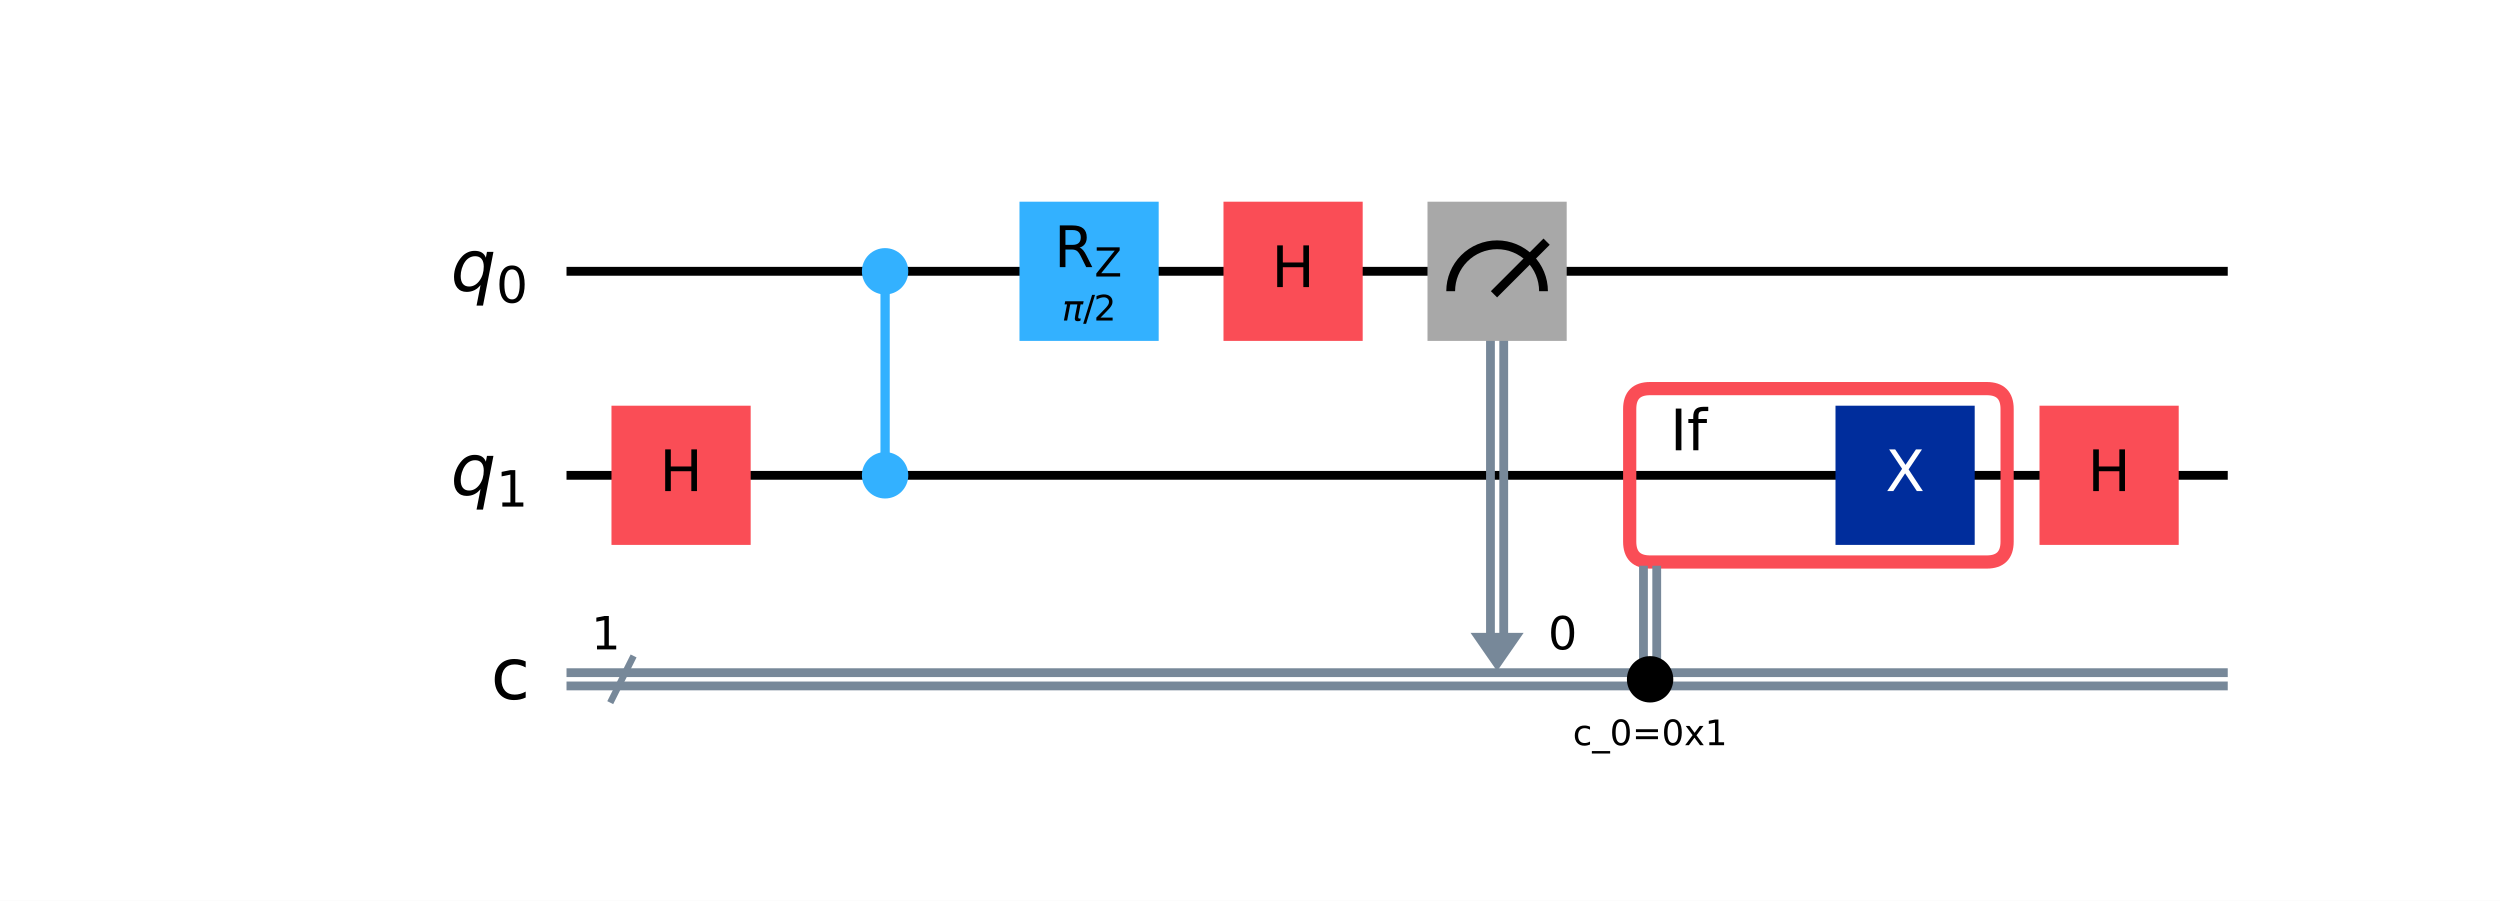
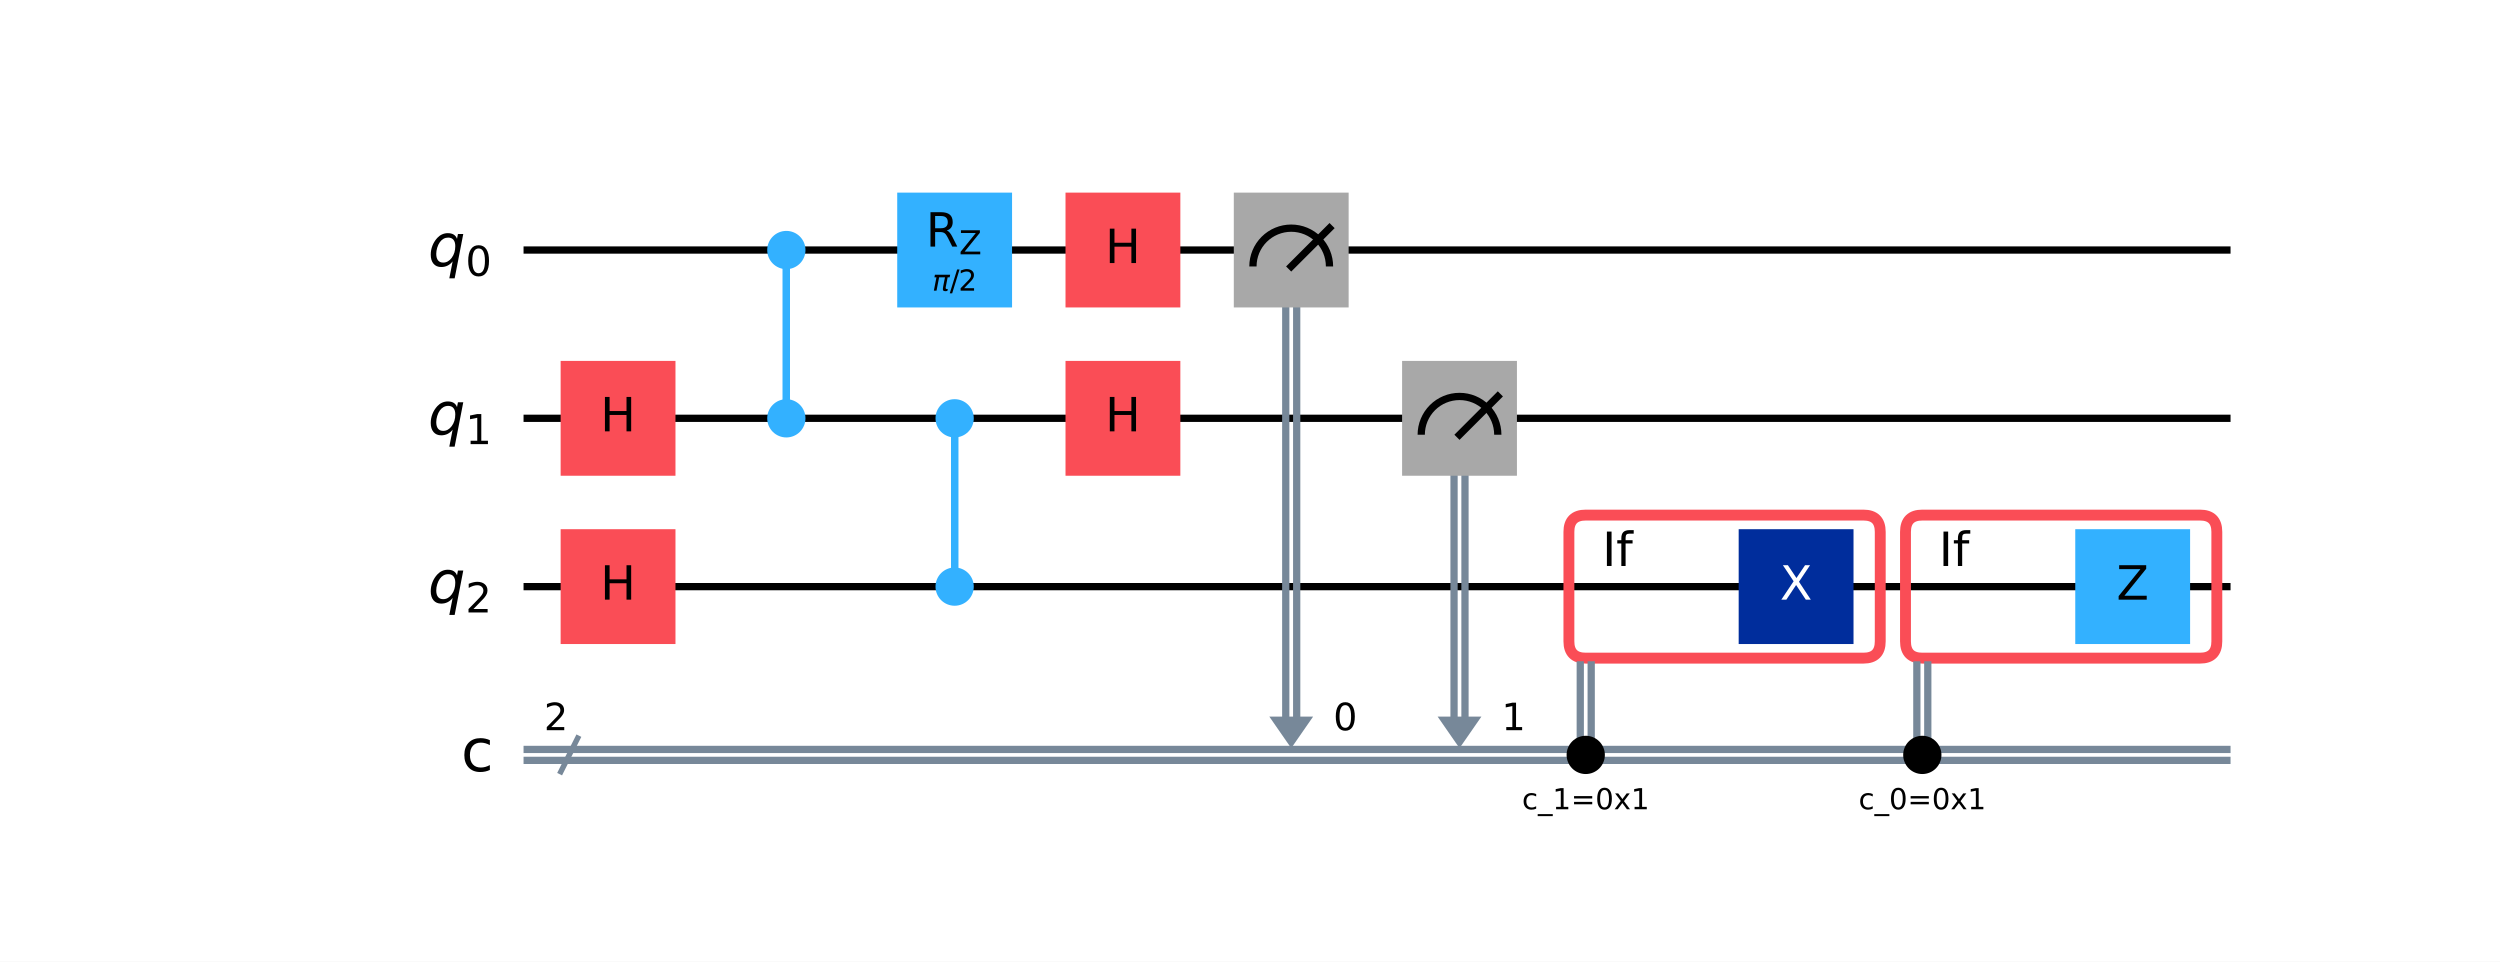
- <svg xmlns="http://www.w3.org/2000/svg" xmlns:xlink="http://www.w3.org/1999/xlink" width="568.052pt" height="204.68pt" viewBox="0 0 568.052 204.68" version="1.1">
+ <svg xmlns="http://www.w3.org/2000/svg" xmlns:xlink="http://www.w3.org/1999/xlink" width="688.597pt" height="264.88pt" viewBox="0 0 688.597 264.88" version="1.1">
  <defs>
    <style type="text/css">*{stroke-linejoin: round; stroke-linecap: butt}</style>
  </defs>
  <g id="figure_1">
    <g id="patch_1">
-       <path d="M 0 204.68  L 568.052 204.68  L 568.052 0  L 0 0  z " style="fill: #ffffff" />
+       <path d="M 0 264.88  L 688.597 264.88  L 688.597 0  L 0 0  z " style="fill: #ffffff" />
    </g>
    <g id="axes_1">
      <g id="line2d_1">
-         <path d="M 129.724 61.645  L 505.191 61.645  " clip-path="url(#p7c8e5f5e38)" style="fill: none; stroke: #000000; stroke-width: 2; stroke-linecap: square" />
+         <path d="M 145.205 68.869  L 613.381 68.869  " clip-path="url(#p51548d0c83)" style="fill: none; stroke: #000000; stroke-width: 2; stroke-linecap: square" />
      </g>
      <g id="line2d_2">
-         <path d="M 129.724 107.999  L 505.191 107.999  " clip-path="url(#p7c8e5f5e38)" style="fill: none; stroke: #000000; stroke-width: 2; stroke-linecap: square" />
+         <path d="M 145.205 115.223  L 613.381 115.223  " clip-path="url(#p51548d0c83)" style="fill: none; stroke: #000000; stroke-width: 2; stroke-linecap: square" />
      </g>
      <g id="line2d_3">
-         <path d="M 138.995 158.988  L 143.63 149.717  " clip-path="url(#p7c8e5f5e38)" style="fill: none; stroke: #778899; stroke-width: 1.5; stroke-linecap: square" />
+         <path d="M 145.205 161.577  L 613.381 161.577  " clip-path="url(#p51548d0c83)" style="fill: none; stroke: #000000; stroke-width: 2; stroke-linecap: square" />
      </g>
      <g id="line2d_4">
-         <path d="M 129.724 152.846  L 505.191 152.846  " clip-path="url(#p7c8e5f5e38)" style="fill: none; stroke: #778899; stroke-width: 2; stroke-linecap: square" />
+         <path d="M 154.476 212.566  L 159.112 203.295  " clip-path="url(#p51548d0c83)" style="fill: none; stroke: #778899; stroke-width: 1.5; stroke-linecap: square" />
      </g>
      <g id="line2d_5">
-         <path d="M 129.724 155.859  L 505.191 155.859  " clip-path="url(#p7c8e5f5e38)" style="fill: none; stroke: #778899; stroke-width: 2; stroke-linecap: square" />
+         <path d="M 145.205 206.424  L 613.381 206.424  " clip-path="url(#p51548d0c83)" style="fill: none; stroke: #778899; stroke-width: 2; stroke-linecap: square" />
+       </g>
+       <g id="line2d_6">
+         <path d="M 145.205 209.437  L 613.381 209.437  " clip-path="url(#p51548d0c83)" style="fill: none; stroke: #778899; stroke-width: 2; stroke-linecap: square" />
      </g>
      <g id="patch_2">
-         <path d="M 334.145 143.807  L 346.197 143.807  L 340.171 152.499  z " clip-path="url(#p7c8e5f5e38)" style="fill: #778899" />
+         <path d="M 349.627 197.385  L 361.679 197.385  L 355.653 206.077  z " clip-path="url(#p51548d0c83)" style="fill: #778899" />
      </g>
      <g id="patch_3">
-         <path d="M 374.937 127.699  L 451.421 127.699  Q 456.056 127.699 456.056 123.064  L 456.056 92.934  Q 456.056 88.298 451.421 88.298  L 374.937 88.298  Q 370.301 88.298 370.301 92.934  L 370.301 123.064  Q 370.301 127.699 374.937 127.699  L 374.937 127.699  z " clip-path="url(#p7c8e5f5e38)" style="fill: none; stroke: #fa4d56; stroke-width: 3; stroke-linejoin: miter" />
+         <path d="M 395.981 197.385  L 408.033 197.385  L 402.007 206.077  z " clip-path="url(#p51548d0c83)" style="fill: #778899" />
+       </g>
+       <g id="patch_4">
+         <path d="M 436.772 181.277  L 513.256 181.277  Q 517.892 181.277 517.892 176.642  L 517.892 146.512  Q 517.892 141.876 513.256 141.876  L 436.772 141.876  Q 432.137 141.876 432.137 146.512  L 432.137 176.642  Q 432.137 181.277 436.772 181.277  L 436.772 181.277  z " clip-path="url(#p51548d0c83)" style="fill: none; stroke: #fa4d56; stroke-width: 3; stroke-linejoin: miter" />
      </g>
      <g id="text_1">
-         <g clip-path="url(#p7c8e5f5e38)">
-           <g transform="translate(371.2282 102.3152) scale(0.13 -0.13)">
+         <g clip-path="url(#p51548d0c83)">
+           <g transform="translate(433.0637 155.8932) scale(0.13 -0.13)">
            <defs>
              <path id="DejaVuSans-20" transform="scale(0.015625)" />
              <path id="DejaVuSans-49" d="M 628 4666  L 1259 4666  L 1259 0  L 628 0  L 628 4666  z " transform="scale(0.015625)" />
              <path id="DejaVuSans-66" d="M 2375 4863  L 2375 4384  L 1825 4384  Q 1516 4384 1395 4259  Q 1275 4134 1275 3809  L 1275 3500  L 2222 3500  L 2222 3053  L 1275 3053  L 1275 0  L 697 0  L 697 3053  L 147 3053  L 147 3500  L 697 3500  L 697 3744  Q 697 4328 969 4595  Q 1241 4863 1831 4863  L 2375 4863  z " transform="scale(0.015625)" />
            </defs>
            <use xlink:href="#DejaVuSans-20" />
            <use xlink:href="#DejaVuSans-20" transform="translate(31.78711 0)" />
            <use xlink:href="#DejaVuSans-49" transform="translate(63.57422 0)" />
            <use xlink:href="#DejaVuSans-66" transform="translate(93.06641 0)" />
          </g>
        </g>
      </g>
-       <g id="patch_4">
-         <path d="M -707.429 313.115  Q -702.794 313.115 -702.794 308.48  Q -702.794 273.714 -707.429 273.714  Q -788.549 273.714 -788.549 278.35  Q -788.549 313.115 -783.913 313.115  " clip-path="url(#p7c8e5f5e38)" style="fill: none; stroke: #fa4d56; stroke-width: 3; stroke-linejoin: miter" />
+       <g id="patch_5">
+         <path d="M -645.594 413.047  Q -640.958 413.047 -640.958 408.412  Q -640.958 373.646 -645.594 373.646  Q -726.713 373.646 -726.713 378.282  Q -726.713 413.047 -722.078 413.047  " clip-path="url(#p51548d0c83)" style="fill: none; stroke: #fa4d56; stroke-width: 3; stroke-linejoin: miter" />
      </g>
      <g id="text_2">
-         <g clip-path="url(#p7c8e5f5e38)">
-           <g transform="translate(-787.6218 287.7312) scale(0.13 -0.13)">
+         <g clip-path="url(#p51548d0c83)">
+           <g transform="translate(-725.7863 387.6632) scale(0.13 -0.13)">
            <use xlink:href="#DejaVuSans-20" />
            <use xlink:href="#DejaVuSans-20" transform="translate(31.78711 0)" />
            <use xlink:href="#DejaVuSans-49" transform="translate(63.57422 0)" />
            <use xlink:href="#DejaVuSans-66" transform="translate(93.06641 0)" />
          </g>
        </g>
      </g>
-       <g id="patch_5">
-         <path d="M 125.088 38.468  L -1033.762 38.468  L -1033.762 223.884  L 125.088 223.884  z " clip-path="url(#p7c8e5f5e38)" style="fill: #ffffff; stroke: #ffffff; stroke-width: 1.5; stroke-linejoin: miter" />
-       </g>
-       <g id="line2d_6">
-         <path d="M 201.109 107.999  L 201.109 61.645  " clip-path="url(#p7c8e5f5e38)" style="fill: none; stroke: #33b1ff; stroke-width: 2; stroke-linecap: square" />
+       <g id="patch_6">
+         <path d="M 529.48 181.277  L 605.964 181.277  Q 610.6 181.277 610.6 176.642  L 610.6 146.512  Q 610.6 141.876 605.964 141.876  L 529.48 141.876  Q 524.845 141.876 524.845 146.512  L 524.845 176.642  Q 524.845 181.277 529.48 181.277  L 529.48 181.277  z " clip-path="url(#p51548d0c83)" style="fill: none; stroke: #fa4d56; stroke-width: 3; stroke-linejoin: miter" />
+       </g>
+       <g id="text_3">
+         <g clip-path="url(#p51548d0c83)">
+           <g transform="translate(525.7717 155.8932) scale(0.13 -0.13)">
+             <use xlink:href="#DejaVuSans-20" />
+             <use xlink:href="#DejaVuSans-20" transform="translate(31.78711 0)" />
+             <use xlink:href="#DejaVuSans-49" transform="translate(63.57422 0)" />
+             <use xlink:href="#DejaVuSans-66" transform="translate(93.06641 0)" />
+           </g>
+         </g>
+       </g>
+       <g id="patch_7">
+         <path d="M -552.886 413.047  Q -548.25 413.047 -548.25 408.412  Q -548.25 373.646 -552.886 373.646  Q -634.005 373.646 -634.005 378.282  Q -634.005 413.047 -629.37 413.047  " clip-path="url(#p51548d0c83)" style="fill: none; stroke: #fa4d56; stroke-width: 3; stroke-linejoin: miter" />
+       </g>
+       <g id="text_4">
+         <g clip-path="url(#p51548d0c83)">
+           <g transform="translate(-633.0783 387.6632) scale(0.13 -0.13)">
+             <use xlink:href="#DejaVuSans-20" />
+             <use xlink:href="#DejaVuSans-20" transform="translate(31.78711 0)" />
+             <use xlink:href="#DejaVuSans-49" transform="translate(63.57422 0)" />
+             <use xlink:href="#DejaVuSans-66" transform="translate(93.06641 0)" />
+           </g>
+         </g>
+       </g>
+       <g id="patch_8">
+         <path d="M 140.57 45.692  L -1018.28 45.692  L -1018.28 277.462  L 140.57 277.462  z " clip-path="url(#p51548d0c83)" style="fill: #ffffff; stroke: #ffffff; stroke-width: 1.5; stroke-linejoin: miter" />
      </g>
      <g id="line2d_7">
-         <path d="M 341.678 61.645  L 341.678 143.807  " clip-path="url(#p7c8e5f5e38)" style="fill: none; stroke: #778899; stroke-width: 2; stroke-linecap: square" />
+         <path d="M 216.591 115.223  L 216.591 68.869  " clip-path="url(#p51548d0c83)" style="fill: none; stroke: #33b1ff; stroke-width: 2; stroke-linecap: square" />
      </g>
      <g id="line2d_8">
-         <path d="M 338.665 61.645  L 338.665 143.807  " clip-path="url(#p7c8e5f5e38)" style="fill: none; stroke: #778899; stroke-width: 2; stroke-linecap: square" />
+         <path d="M 262.945 161.577  L 262.945 115.223  " clip-path="url(#p51548d0c83)" style="fill: none; stroke: #33b1ff; stroke-width: 2; stroke-linecap: square" />
      </g>
      <g id="line2d_9">
-         <path d="M 376.443 129.553  L 376.443 154.353  " clip-path="url(#p7c8e5f5e38)" style="fill: none; stroke: #778899; stroke-width: 2; stroke-linecap: square" />
+         <path d="M 357.159 68.869  L 357.159 197.385  " clip-path="url(#p51548d0c83)" style="fill: none; stroke: #778899; stroke-width: 2; stroke-linecap: square" />
      </g>
      <g id="line2d_10">
-         <path d="M 373.43 129.553  L 373.43 154.353  " clip-path="url(#p7c8e5f5e38)" style="fill: none; stroke: #778899; stroke-width: 2; stroke-linecap: square" />
+         <path d="M 354.146 68.869  L 354.146 197.385  " clip-path="url(#p51548d0c83)" style="fill: none; stroke: #778899; stroke-width: 2; stroke-linecap: square" />
      </g>
      <g id="line2d_11">
-         <path d="M 201.109 107.999  L 201.109 61.645  " clip-path="url(#p7c8e5f5e38)" style="fill: none; stroke: #33b1ff; stroke-width: 2; stroke-linecap: square" />
-       </g>
-       <g id="patch_6">
-         <path d="M 139.69 123.064  L 169.82 123.064  L 169.82 92.934  L 139.69 92.934  z " clip-path="url(#p7c8e5f5e38)" style="fill: #fa4d56; stroke: #fa4d56; stroke-width: 1.5; stroke-linejoin: miter" />
-       </g>
-       <g id="patch_7">
-         <path d="M 201.109 66.164  C 202.308 66.164 203.457 65.688 204.305 64.841  C 205.152 63.993 205.629 62.843 205.629 61.645  C 205.629 60.446 205.152 59.297 204.305 58.449  C 203.457 57.601 202.308 57.125 201.109 57.125  C 199.91 57.125 198.761 57.601 197.913 58.449  C 197.066 59.297 196.59 60.446 196.59 61.645  C 196.59 62.843 197.066 63.993 197.913 64.841  C 198.761 65.688 199.91 66.164 201.109 66.164  z " clip-path="url(#p7c8e5f5e38)" style="fill: #33b1ff; stroke: #33b1ff; stroke-width: 1.5; stroke-linejoin: miter" />
-       </g>
-       <g id="patch_8">
-         <path d="M 201.109 112.518  C 202.308 112.518 203.457 112.042 204.305 111.195  C 205.152 110.347 205.629 109.197 205.629 107.999  C 205.629 106.8 205.152 105.651 204.305 104.803  C 203.457 103.955 202.308 103.479 201.109 103.479  C 199.91 103.479 198.761 103.955 197.913 104.803  C 197.066 105.651 196.59 106.8 196.59 107.999  C 196.59 109.197 197.066 110.347 197.913 111.195  C 198.761 112.042 199.91 112.518 201.109 112.518  z " clip-path="url(#p7c8e5f5e38)" style="fill: #33b1ff; stroke: #33b1ff; stroke-width: 1.5; stroke-linejoin: miter" />
+         <path d="M 403.513 115.223  L 403.513 197.385  " clip-path="url(#p51548d0c83)" style="fill: none; stroke: #778899; stroke-width: 2; stroke-linecap: square" />
+       </g>
+       <g id="line2d_12">
+         <path d="M 400.5 115.223  L 400.5 197.385  " clip-path="url(#p51548d0c83)" style="fill: none; stroke: #778899; stroke-width: 2; stroke-linecap: square" />
+       </g>
+       <g id="line2d_13">
+         <path d="M 438.279 183.131  L 438.279 207.931  " clip-path="url(#p51548d0c83)" style="fill: none; stroke: #778899; stroke-width: 2; stroke-linecap: square" />
+       </g>
+       <g id="line2d_14">
+         <path d="M 435.266 183.131  L 435.266 207.931  " clip-path="url(#p51548d0c83)" style="fill: none; stroke: #778899; stroke-width: 2; stroke-linecap: square" />
+       </g>
+       <g id="line2d_15">
+         <path d="M 530.987 183.131  L 530.987 207.931  " clip-path="url(#p51548d0c83)" style="fill: none; stroke: #778899; stroke-width: 2; stroke-linecap: square" />
+       </g>
+       <g id="line2d_16">
+         <path d="M 527.974 183.131  L 527.974 207.931  " clip-path="url(#p51548d0c83)" style="fill: none; stroke: #778899; stroke-width: 2; stroke-linecap: square" />
+       </g>
+       <g id="line2d_17">
+         <path d="M 216.591 115.223  L 216.591 68.869  " clip-path="url(#p51548d0c83)" style="fill: none; stroke: #33b1ff; stroke-width: 2; stroke-linecap: square" />
+       </g>
+       <g id="line2d_18">
+         <path d="M 262.945 161.577  L 262.945 115.223  " clip-path="url(#p51548d0c83)" style="fill: none; stroke: #33b1ff; stroke-width: 2; stroke-linecap: square" />
      </g>
      <g id="patch_9">
-         <path d="M 232.398 76.71  L 262.528 76.71  L 262.528 46.58  L 232.398 46.58  z " clip-path="url(#p7c8e5f5e38)" style="fill: #33b1ff; stroke: #33b1ff; stroke-width: 1.5; stroke-linejoin: miter" />
+         <path d="M 155.171 130.288  L 185.302 130.288  L 185.302 100.158  L 155.171 100.158  z " clip-path="url(#p51548d0c83)" style="fill: #fa4d56; stroke: #fa4d56; stroke-width: 1.5; stroke-linejoin: miter" />
      </g>
      <g id="patch_10">
-         <path d="M 278.752 76.71  L 308.882 76.71  L 308.882 46.58  L 278.752 46.58  z " clip-path="url(#p7c8e5f5e38)" style="fill: #fa4d56; stroke: #fa4d56; stroke-width: 1.5; stroke-linejoin: miter" />
+         <path d="M 155.171 176.642  L 185.302 176.642  L 185.302 146.512  L 155.171 146.512  z " clip-path="url(#p51548d0c83)" style="fill: #fa4d56; stroke: #fa4d56; stroke-width: 1.5; stroke-linejoin: miter" />
      </g>
      <g id="patch_11">
-         <path d="M 325.106 76.71  L 355.236 76.71  L 355.236 46.58  L 325.106 46.58  z " clip-path="url(#p7c8e5f5e38)" style="fill: #a8a8a8; stroke: #a8a8a8; stroke-width: 1.5; stroke-linejoin: miter" />
+         <path d="M 216.591 73.388  C 217.789 73.388 218.939 72.912 219.786 72.065  C 220.634 71.217 221.11 70.067 221.11 68.869  C 221.11 67.67 220.634 66.521 219.786 65.673  C 218.939 64.825 217.789 64.349 216.591 64.349  C 215.392 64.349 214.242 64.825 213.395 65.673  C 212.547 66.521 212.071 67.67 212.071 68.869  C 212.071 70.067 212.547 71.217 213.395 72.065  C 214.242 72.912 215.392 73.388 216.591 73.388  z " clip-path="url(#p51548d0c83)" style="fill: #33b1ff; stroke: #33b1ff; stroke-width: 1.5; stroke-linejoin: miter" />
      </g>
      <g id="patch_12">
-         <path d="M 350.717 66.164  C 350.717 63.369 349.605 60.684 347.628 58.707  C 345.651 56.731 342.967 55.619 340.171 55.619  C 337.375 55.619 334.691 56.731 332.714 58.707  C 330.737 60.684 329.626 63.369 329.626 66.164  " clip-path="url(#p7c8e5f5e38)" style="fill: none; stroke: #000000; stroke-width: 2; stroke-linejoin: miter" />
-       </g>
-       <g id="line2d_12">
-         <path d="M 340.171 66.164  L 350.717 55.619  " clip-path="url(#p7c8e5f5e38)" style="fill: none; stroke: #000000; stroke-width: 2; stroke-linecap: square" />
+         <path d="M 216.591 119.742  C 217.789 119.742 218.939 119.266 219.786 118.419  C 220.634 117.571 221.11 116.421 221.11 115.223  C 221.11 114.024 220.634 112.875 219.786 112.027  C 218.939 111.179 217.789 110.703 216.591 110.703  C 215.392 110.703 214.242 111.179 213.395 112.027  C 212.547 112.875 212.071 114.024 212.071 115.223  C 212.071 116.421 212.547 117.571 213.395 118.419  C 214.242 119.266 215.392 119.742 216.591 119.742  z " clip-path="url(#p51548d0c83)" style="fill: #33b1ff; stroke: #33b1ff; stroke-width: 1.5; stroke-linejoin: miter" />
      </g>
      <g id="patch_13">
-         <path d="M 374.937 158.872  C 376.135 158.872 377.285 158.396 378.132 157.549  C 378.98 156.701 379.456 155.551 379.456 154.353  C 379.456 153.154 378.98 152.005 378.132 151.157  C 377.285 150.309 376.135 149.833 374.937 149.833  C 373.738 149.833 372.588 150.309 371.741 151.157  C 370.893 152.005 370.417 153.154 370.417 154.353  C 370.417 155.551 370.893 156.701 371.741 157.549  C 372.588 158.396 373.738 158.872 374.937 158.872  z " clip-path="url(#p7c8e5f5e38)" style="stroke: #000000; stroke-width: 1.5; stroke-linejoin: miter" />
+         <path d="M 262.945 119.742  C 264.143 119.742 265.293 119.266 266.14 118.419  C 266.988 117.571 267.464 116.421 267.464 115.223  C 267.464 114.024 266.988 112.875 266.14 112.027  C 265.293 111.179 264.143 110.703 262.945 110.703  C 261.746 110.703 260.596 111.179 259.749 112.027  C 258.901 112.875 258.425 114.024 258.425 115.223  C 258.425 116.421 258.901 117.571 259.749 118.419  C 260.596 119.266 261.746 119.742 262.945 119.742  z " clip-path="url(#p51548d0c83)" style="fill: #33b1ff; stroke: #33b1ff; stroke-width: 1.5; stroke-linejoin: miter" />
      </g>
      <g id="patch_14">
-         <path d="M 464.168 123.064  L 494.298 123.064  L 494.298 92.934  L 464.168 92.934  z " clip-path="url(#p7c8e5f5e38)" style="fill: #fa4d56; stroke: #fa4d56; stroke-width: 1.5; stroke-linejoin: miter" />
+         <path d="M 262.945 166.096  C 264.143 166.096 265.293 165.62 266.14 164.773  C 266.988 163.925 267.464 162.775 267.464 161.577  C 267.464 160.378 266.988 159.229 266.14 158.381  C 265.293 157.533 264.143 157.057 262.945 157.057  C 261.746 157.057 260.596 157.533 259.749 158.381  C 258.901 159.229 258.425 160.378 258.425 161.577  C 258.425 162.775 258.901 163.925 259.749 164.773  C 260.596 165.62 261.746 166.096 262.945 166.096  z " clip-path="url(#p51548d0c83)" style="fill: #33b1ff; stroke: #33b1ff; stroke-width: 1.5; stroke-linejoin: miter" />
      </g>
      <g id="patch_15">
-         <path d="M 417.814 123.064  L 447.944 123.064  L 447.944 92.934  L 417.814 92.934  z " clip-path="url(#p7c8e5f5e38)" style="fill: #002d9c; stroke: #002d9c; stroke-width: 1.5; stroke-linejoin: miter" />
-       </g>
-       <g id="text_3">
-         <g clip-path="url(#p7c8e5f5e38)">
-           <g transform="translate(102.4156 66.09578) scale(0.1625 -0.1625)">
+         <path d="M 247.879 83.934  L 278.01 83.934  L 278.01 53.804  L 247.879 53.804  z " clip-path="url(#p51548d0c83)" style="fill: #33b1ff; stroke: #33b1ff; stroke-width: 1.5; stroke-linejoin: miter" />
+       </g>
+       <g id="patch_16">
+         <path d="M 294.233 83.934  L 324.364 83.934  L 324.364 53.804  L 294.233 53.804  z " clip-path="url(#p51548d0c83)" style="fill: #fa4d56; stroke: #fa4d56; stroke-width: 1.5; stroke-linejoin: miter" />
+       </g>
+       <g id="patch_17">
+         <path d="M 294.233 130.288  L 324.364 130.288  L 324.364 100.158  L 294.233 100.158  z " clip-path="url(#p51548d0c83)" style="fill: #fa4d56; stroke: #fa4d56; stroke-width: 1.5; stroke-linejoin: miter" />
+       </g>
+       <g id="patch_18">
+         <path d="M 340.587 83.934  L 370.718 83.934  L 370.718 53.804  L 340.587 53.804  z " clip-path="url(#p51548d0c83)" style="fill: #a8a8a8; stroke: #a8a8a8; stroke-width: 1.5; stroke-linejoin: miter" />
+       </g>
+       <g id="patch_19">
+         <path d="M 366.198 73.388  C 366.198 70.593 365.086 67.908 363.109 65.931  C 361.132 63.955 358.448 62.843 355.653 62.843  C 352.857 62.843 350.173 63.955 348.196 65.931  C 346.219 67.908 345.107 70.593 345.107 73.388  " clip-path="url(#p51548d0c83)" style="fill: none; stroke: #000000; stroke-width: 2; stroke-linejoin: miter" />
+       </g>
+       <g id="line2d_19">
+         <path d="M 355.653 73.388  L 366.198 62.843  " clip-path="url(#p51548d0c83)" style="fill: none; stroke: #000000; stroke-width: 2; stroke-linecap: square" />
+       </g>
+       <g id="patch_20">
+         <path d="M 386.941 130.288  L 417.072 130.288  L 417.072 100.158  L 386.941 100.158  z " clip-path="url(#p51548d0c83)" style="fill: #a8a8a8; stroke: #a8a8a8; stroke-width: 1.5; stroke-linejoin: miter" />
+       </g>
+       <g id="patch_21">
+         <path d="M 412.552 119.742  C 412.552 116.947 411.44 114.262 409.463 112.285  C 407.486 110.309 404.802 109.197 402.007 109.197  C 399.211 109.197 396.527 110.309 394.55 112.285  C 392.573 114.262 391.461 116.947 391.461 119.742  " clip-path="url(#p51548d0c83)" style="fill: none; stroke: #000000; stroke-width: 2; stroke-linejoin: miter" />
+       </g>
+       <g id="line2d_20">
+         <path d="M 402.007 119.742  L 412.552 109.197  " clip-path="url(#p51548d0c83)" style="fill: none; stroke: #000000; stroke-width: 2; stroke-linecap: square" />
+       </g>
+       <g id="patch_22">
+         <path d="M 436.772 212.45  C 437.971 212.45 439.12 211.974 439.968 211.127  C 440.815 210.279 441.292 209.129 441.292 207.931  C 441.292 206.732 440.815 205.583 439.968 204.735  C 439.12 203.887 437.971 203.411 436.772 203.411  C 435.573 203.411 434.424 203.887 433.576 204.735  C 432.729 205.583 432.253 206.732 432.253 207.931  C 432.253 209.129 432.729 210.279 433.576 211.127  C 434.424 211.974 435.573 212.45 436.772 212.45  z " clip-path="url(#p51548d0c83)" style="stroke: #000000; stroke-width: 1.5; stroke-linejoin: miter" />
+       </g>
+       <g id="patch_23">
+         <path d="M 529.48 212.45  C 530.679 212.45 531.828 211.974 532.676 211.127  C 533.523 210.279 534 209.129 534 207.931  C 534 206.732 533.523 205.583 532.676 204.735  C 531.828 203.887 530.679 203.411 529.48 203.411  C 528.281 203.411 527.132 203.887 526.284 204.735  C 525.437 205.583 524.961 206.732 524.961 207.931  C 524.961 209.129 525.437 210.279 526.284 211.127  C 527.132 211.974 528.281 212.45 529.48 212.45  z " clip-path="url(#p51548d0c83)" style="stroke: #000000; stroke-width: 1.5; stroke-linejoin: miter" />
+       </g>
+       <g id="patch_24">
+         <path d="M 479.649 176.642  L 509.78 176.642  L 509.78 146.512  L 479.649 146.512  z " clip-path="url(#p51548d0c83)" style="fill: #002d9c; stroke: #002d9c; stroke-width: 1.5; stroke-linejoin: miter" />
+       </g>
+       <g id="patch_25">
+         <path d="M 572.357 176.642  L 602.488 176.642  L 602.488 146.512  L 572.357 146.512  z " clip-path="url(#p51548d0c83)" style="fill: #33b1ff; stroke: #33b1ff; stroke-width: 1.5; stroke-linejoin: miter" />
+       </g>
+       <g id="text_5">
+         <g clip-path="url(#p51548d0c83)">
+           <g transform="translate(117.8971 73.31978) scale(0.1625 -0.1625)">
            <defs>
              <path id="DejaVuSans-Oblique-71" d="M 2669 525  Q 2438 222 2123 65  Q 1809 -91 1428 -91  Q 897 -91 595 267  Q 294 625 294 1253  Q 294 1759 480 2231  Q 666 2703 1013 3078  Q 1238 3322 1530 3453  Q 1822 3584 2144 3584  Q 2531 3584 2781 3431  Q 3031 3278 3144 2969  L 3244 3494  L 3822 3494  L 2888 -1319  L 2309 -1319  L 2669 525  z M 891 1338  Q 891 875 1084 633  Q 1278 391 1644 391  Q 2188 391 2572 911  Q 2956 1431 2956 2175  Q 2956 2625 2757 2864  Q 2559 3103 2188 3103  Q 1916 3103 1684 2976  Q 1453 2850 1281 2606  Q 1100 2350 995 2006  Q 891 1663 891 1338  z " transform="scale(0.015625)" />
              <path id="DejaVuSans-30" d="M 2034 4250  Q 1547 4250 1301 3770  Q 1056 3291 1056 2328  Q 1056 1369 1301 889  Q 1547 409 2034 409  Q 2525 409 2770 889  Q 3016 1369 3016 2328  Q 3016 3291 2770 3770  Q 2525 4250 2034 4250  z M 2034 4750  Q 2819 4750 3233 4129  Q 3647 3509 3647 2328  Q 3647 1150 3233 529  Q 2819 -91 2034 -91  Q 1250 -91 836 529  Q 422 1150 422 2328  Q 422 3509 836 4129  Q 1250 4750 2034 4750  z " transform="scale(0.015625)" />
            </defs>
            <use xlink:href="#DejaVuSans-Oblique-71" />
            <use xlink:href="#DejaVuSans-30" transform="translate(63.47656 -16.40625) scale(0.7)" />
          </g>
        </g>
      </g>
-       <g id="text_4">
-         <g clip-path="url(#p7c8e5f5e38)">
-           <g transform="translate(102.4156 112.4498) scale(0.1625 -0.1625)">
+       <g id="text_6">
+         <g clip-path="url(#p51548d0c83)">
+           <g transform="translate(117.8971 119.6738) scale(0.1625 -0.1625)">
            <defs>
              <path id="DejaVuSans-31" d="M 794 531  L 1825 531  L 1825 4091  L 703 3866  L 703 4441  L 1819 4666  L 2450 4666  L 2450 531  L 3481 531  L 3481 0  L 794 0  L 794 531  z " transform="scale(0.015625)" />
            </defs>
            <use xlink:href="#DejaVuSans-Oblique-71" />
            <use xlink:href="#DejaVuSans-31" transform="translate(63.47656 -16.40625) scale(0.7)" />
          </g>
        </g>
      </g>
-       <g id="text_5">
-         <g clip-path="url(#p7c8e5f5e38)">
-           <g transform="translate(134.3593 147.5545) scale(0.104 -0.104)">
-             <use xlink:href="#DejaVuSans-31" />
-           </g>
-         </g>
-       </g>
-       <g id="text_6">
-         <g clip-path="url(#p7c8e5f5e38)">
-           <g transform="translate(111.5181 158.8368) scale(0.1625 -0.1625)">
+       <g id="text_7">
+         <g clip-path="url(#p51548d0c83)">
+           <g transform="translate(117.8971 166.0278) scale(0.1625 -0.1625)">
+             <defs>
+               <path id="DejaVuSans-32" d="M 1228 531  L 3431 531  L 3431 0  L 469 0  L 469 531  Q 828 903 1448 1529  Q 2069 2156 2228 2338  Q 2531 2678 2651 2914  Q 2772 3150 2772 3378  Q 2772 3750 2511 3984  Q 2250 4219 1831 4219  Q 1534 4219 1204 4116  Q 875 4013 500 3803  L 500 4441  Q 881 4594 1212 4672  Q 1544 4750 1819 4750  Q 2544 4750 2975 4387  Q 3406 4025 3406 3419  Q 3406 3131 3298 2873  Q 3191 2616 2906 2266  Q 2828 2175 2409 1742  Q 1991 1309 1228 531  z " transform="scale(0.015625)" />
+             </defs>
+             <use xlink:href="#DejaVuSans-Oblique-71" />
+             <use xlink:href="#DejaVuSans-32" transform="translate(63.47656 -16.40625) scale(0.7)" />
+           </g>
+         </g>
+       </g>
+       <g id="text_8">
+         <g clip-path="url(#p51548d0c83)">
+           <g transform="translate(149.8408 201.1325) scale(0.104 -0.104)">
+             <use xlink:href="#DejaVuSans-32" />
+           </g>
+         </g>
+       </g>
+       <g id="text_9">
+         <g clip-path="url(#p51548d0c83)">
+           <g transform="translate(126.9996 212.4148) scale(0.1625 -0.1625)">
            <defs>
              <path id="DejaVuSans-63" d="M 3122 3366  L 3122 2828  Q 2878 2963 2633 3030  Q 2388 3097 2138 3097  Q 1578 3097 1268 2742  Q 959 2388 959 1747  Q 959 1106 1268 751  Q 1578 397 2138 397  Q 2388 397 2633 464  Q 2878 531 3122 666  L 3122 134  Q 2881 22 2623 -34  Q 2366 -91 2075 -91  Q 1284 -91 818 406  Q 353 903 353 1747  Q 353 2603 823 3093  Q 1294 3584 2113 3584  Q 2378 3584 2631 3529  Q 2884 3475 3122 3366  z " transform="scale(0.015625)" />
            </defs>
            <use xlink:href="#DejaVuSans-63" />
          </g>
        </g>
      </g>
-       <g id="text_7">
-         <g clip-path="url(#p7c8e5f5e38)">
-           <g transform="translate(149.8668 111.586) scale(0.13 -0.13)">
+       <g id="text_10">
+         <g clip-path="url(#p51548d0c83)">
+           <g transform="translate(165.3483 118.81) scale(0.13 -0.13)">
            <defs>
              <path id="DejaVuSans-48" d="M 628 4666  L 1259 4666  L 1259 2753  L 3553 2753  L 3553 4666  L 4184 4666  L 4184 0  L 3553 0  L 3553 2222  L 1259 2222  L 1259 0  L 628 0  L 628 4666  z " transform="scale(0.015625)" />
            </defs>
            <use xlink:href="#DejaVuSans-48" />
          </g>
        </g>
      </g>
-       <g id="text_8">
-         <g clip-path="url(#p7c8e5f5e38)">
-           <g transform="translate(241.303 72.89133) scale(0.08 -0.08)">
+       <g id="text_11">
+         <g clip-path="url(#p51548d0c83)">
+           <g transform="translate(165.3483 165.164) scale(0.13 -0.13)">
+             <use xlink:href="#DejaVuSans-48" />
+           </g>
+         </g>
+       </g>
+       <g id="text_12">
+         <g clip-path="url(#p51548d0c83)">
+           <g transform="translate(256.7845 80.11533) scale(0.08 -0.08)">
            <defs>
              <path id="DejaVuSans-Oblique-3c0" d="M 584 3500  L 3938 3500  L 3825 2925  L 3384 2925  L 2966 775  Q 2922 550 2981 450  Q 3038 353 3209 353  Q 3256 353 3325 363  Q 3397 369 3419 372  L 3338 -44  Q 3222 -84 3103 -103  Q 2981 -122 2866 -122  Q 2491 -122 2388 81  Q 2284 288 2391 838  L 2797 2925  L 1506 2925  L 938 0  L 350 0  L 919 2925  L 472 2925  L 584 3500  z " transform="scale(0.015625)" />
              <path id="DejaVuSans-2f" d="M 1625 4666  L 2156 4666  L 531 -594  L 0 -594  L 1625 4666  z " transform="scale(0.015625)" />
-               <path id="DejaVuSans-32" d="M 1228 531  L 3431 531  L 3431 0  L 469 0  L 469 531  Q 828 903 1448 1529  Q 2069 2156 2228 2338  Q 2531 2678 2651 2914  Q 2772 3150 2772 3378  Q 2772 3750 2511 3984  Q 2250 4219 1831 4219  Q 1534 4219 1204 4116  Q 875 4013 500 3803  L 500 4441  Q 881 4594 1212 4672  Q 1544 4750 1819 4750  Q 2544 4750 2975 4387  Q 3406 4025 3406 3419  Q 3406 3131 3298 2873  Q 3191 2616 2906 2266  Q 2828 2175 2409 1742  Q 1991 1309 1228 531  z " transform="scale(0.015625)" />
            </defs>
            <use xlink:href="#DejaVuSans-Oblique-3c0" transform="translate(0 0.78125)" />
            <use xlink:href="#DejaVuSans-2f" transform="translate(60.20508 0.78125)" />
            <use xlink:href="#DejaVuSans-32" transform="translate(90.27148 0.78125)" />
          </g>
        </g>
      </g>
-       <g id="text_9">
-         <g clip-path="url(#p7c8e5f5e38)">
-           <g transform="translate(239.533 60.71247) scale(0.13 -0.13)">
+       <g id="text_13">
+         <g clip-path="url(#p51548d0c83)">
+           <g transform="translate(255.0145 67.93647) scale(0.13 -0.13)">
            <defs>
              <path id="DejaVuSans-52" d="M 2841 2188  Q 3044 2119 3236 1894  Q 3428 1669 3622 1275  L 4263 0  L 3584 0  L 2988 1197  Q 2756 1666 2539 1819  Q 2322 1972 1947 1972  L 1259 1972  L 1259 0  L 628 0  L 628 4666  L 2053 4666  Q 2853 4666 3247 4331  Q 3641 3997 3641 3322  Q 3641 2881 3436 2590  Q 3231 2300 2841 2188  z M 1259 4147  L 1259 2491  L 2053 2491  Q 2509 2491 2742 2702  Q 2975 2913 2975 3322  Q 2975 3731 2742 3939  Q 2509 4147 2053 4147  L 1259 4147  z " transform="scale(0.015625)" />
              <path id="DejaVuSans-5a" d="M 359 4666  L 4025 4666  L 4025 4184  L 1075 531  L 4097 531  L 4097 0  L 288 0  L 288 481  L 3238 4134  L 359 4134  L 359 4666  z " transform="scale(0.015625)" />
            </defs>
            <use xlink:href="#DejaVuSans-52" transform="translate(0 0.09375)" />
            <use xlink:href="#DejaVuSans-5a" transform="translate(70.43945 -16.3125) scale(0.7)" />
          </g>
        </g>
      </g>
-       <g id="text_10">
-         <g clip-path="url(#p7c8e5f5e38)">
-           <g transform="translate(288.9288 65.23199) scale(0.13 -0.13)">
+       <g id="text_14">
+         <g clip-path="url(#p51548d0c83)">
+           <g transform="translate(304.4103 72.45599) scale(0.13 -0.13)">
            <use xlink:href="#DejaVuSans-48" />
          </g>
        </g>
      </g>
-       <g id="text_11">
-         <g clip-path="url(#p7c8e5f5e38)">
-           <g transform="translate(351.7595 147.5545) scale(0.104 -0.104)">
+       <g id="text_15">
+         <g clip-path="url(#p51548d0c83)">
+           <g transform="translate(304.4103 118.81) scale(0.13 -0.13)">
+             <use xlink:href="#DejaVuSans-48" />
+           </g>
+         </g>
+       </g>
+       <g id="text_16">
+         <g clip-path="url(#p51548d0c83)">
+           <g transform="translate(367.241 201.1325) scale(0.104 -0.104)">
            <use xlink:href="#DejaVuSans-30" />
          </g>
        </g>
      </g>
-       <g id="text_12">
-         <g clip-path="url(#p7c8e5f5e38)">
-           <g transform="translate(357.3828 169.3293) scale(0.08 -0.08)">
+       <g id="text_17">
+         <g clip-path="url(#p51548d0c83)">
+           <g transform="translate(413.595 201.1325) scale(0.104 -0.104)">
+             <use xlink:href="#DejaVuSans-31" />
+           </g>
+         </g>
+       </g>
+       <g id="text_18">
+         <g clip-path="url(#p51548d0c83)">
+           <g transform="translate(419.2183 222.9073) scale(0.08 -0.08)">
            <defs>
              <path id="DejaVuSans-5f" d="M 3263 -1063  L 3263 -1509  L -63 -1509  L -63 -1063  L 3263 -1063  z " transform="scale(0.015625)" />
              <path id="DejaVuSans-3d" d="M 678 2906  L 4684 2906  L 4684 2381  L 678 2381  L 678 2906  z M 678 1631  L 4684 1631  L 4684 1100  L 678 1100  L 678 1631  z " transform="scale(0.015625)" />
              <path id="DejaVuSans-78" d="M 3513 3500  L 2247 1797  L 3578 0  L 2900 0  L 1881 1375  L 863 0  L 184 0  L 1544 1831  L 300 3500  L 978 3500  L 1906 2253  L 2834 3500  L 3513 3500  z " transform="scale(0.015625)" />
            </defs>
+             <use xlink:href="#DejaVuSans-63" />
+             <use xlink:href="#DejaVuSans-5f" transform="translate(54.98047 0)" />
+             <use xlink:href="#DejaVuSans-31" transform="translate(104.9805 0)" />
+             <use xlink:href="#DejaVuSans-3d" transform="translate(168.6035 0)" />
+             <use xlink:href="#DejaVuSans-30" transform="translate(252.3926 0)" />
+             <use xlink:href="#DejaVuSans-78" transform="translate(316.0156 0)" />
+             <use xlink:href="#DejaVuSans-31" transform="translate(375.1953 0)" />
+           </g>
+         </g>
+       </g>
+       <g id="text_19">
+         <g clip-path="url(#p51548d0c83)">
+           <g transform="translate(511.9263 222.9073) scale(0.08 -0.08)">
            <use xlink:href="#DejaVuSans-63" />
            <use xlink:href="#DejaVuSans-5f" transform="translate(54.98047 0)" />
            <use xlink:href="#DejaVuSans-30" transform="translate(104.9805 0)" />
            <use xlink:href="#DejaVuSans-3d" transform="translate(168.6035 0)" />
            <use xlink:href="#DejaVuSans-30" transform="translate(252.3926 0)" />
            <use xlink:href="#DejaVuSans-78" transform="translate(316.0156 0)" />
            <use xlink:href="#DejaVuSans-31" transform="translate(375.1953 0)" />
          </g>
        </g>
      </g>
-       <g id="text_13">
-         <g clip-path="url(#p7c8e5f5e38)">
-           <g transform="translate(474.3448 111.586) scale(0.13 -0.13)">
-             <use xlink:href="#DejaVuSans-48" />
-           </g>
-         </g>
-       </g>
-       <g id="text_14">
-         <g clip-path="url(#p7c8e5f5e38)">
-           <g style="fill: #ffffff" transform="translate(428.4265 111.586) scale(0.13 -0.13)">
+       <g id="text_20">
+         <g clip-path="url(#p51548d0c83)">
+           <g style="fill: #ffffff" transform="translate(490.262 165.164) scale(0.13 -0.13)">
            <defs>
              <path id="DejaVuSans-58" d="M 403 4666  L 1081 4666  L 2241 2931  L 3406 4666  L 4084 4666  L 2584 2425  L 4184 0  L 3506 0  L 2194 1984  L 872 0  L 191 0  L 1856 2491  L 403 4666  z " transform="scale(0.015625)" />
            </defs>
            <use xlink:href="#DejaVuSans-58" />
+           </g>
+         </g>
+       </g>
+       <g id="text_21">
+         <g clip-path="url(#p51548d0c83)">
+           <g transform="translate(582.97 165.164) scale(0.13 -0.13)">
+             <use xlink:href="#DejaVuSans-5a" />
          </g>
        </g>
      </g>
    </g>
  </g>
  <defs>
-     <clipPath id="p7c8e5f5e38">
-       <rect x="72.427" y="24.562" width="437.4" height="157.604" />
+     <clipPath id="p51548d0c83">
+       <rect x="87.796" y="31.786" width="530.22" height="203.958" />
    </clipPath>
  </defs>
</svg>
